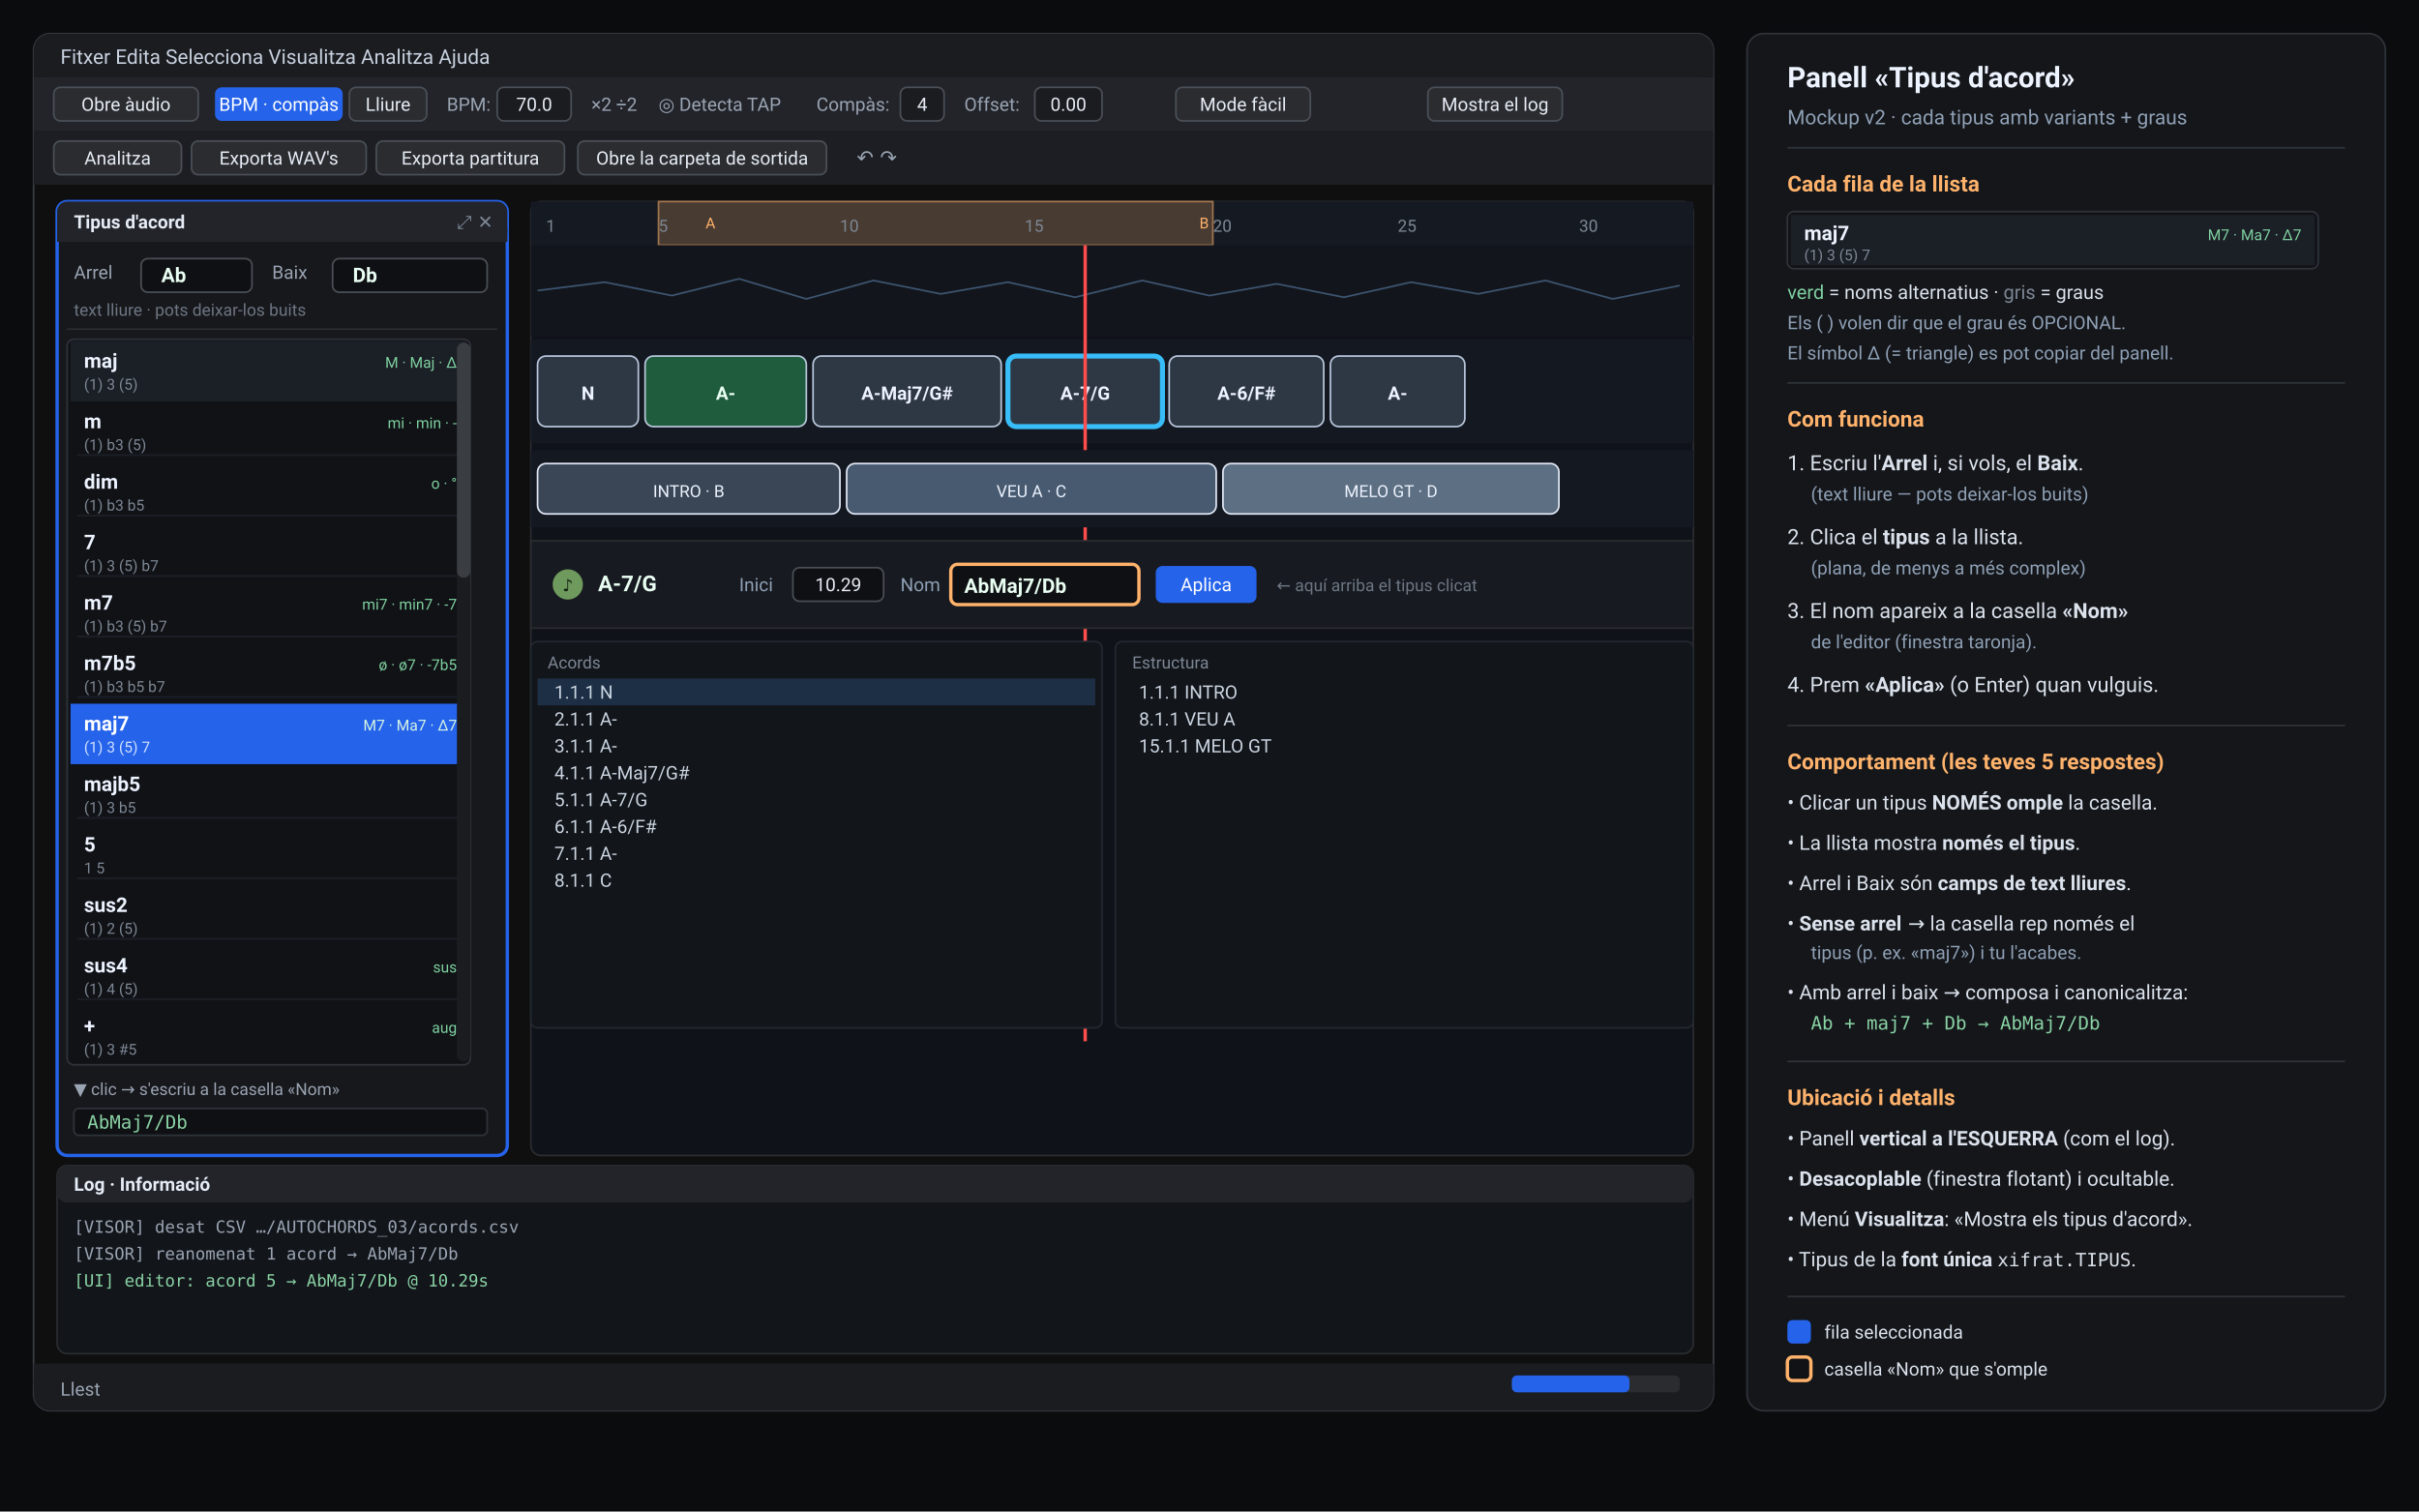
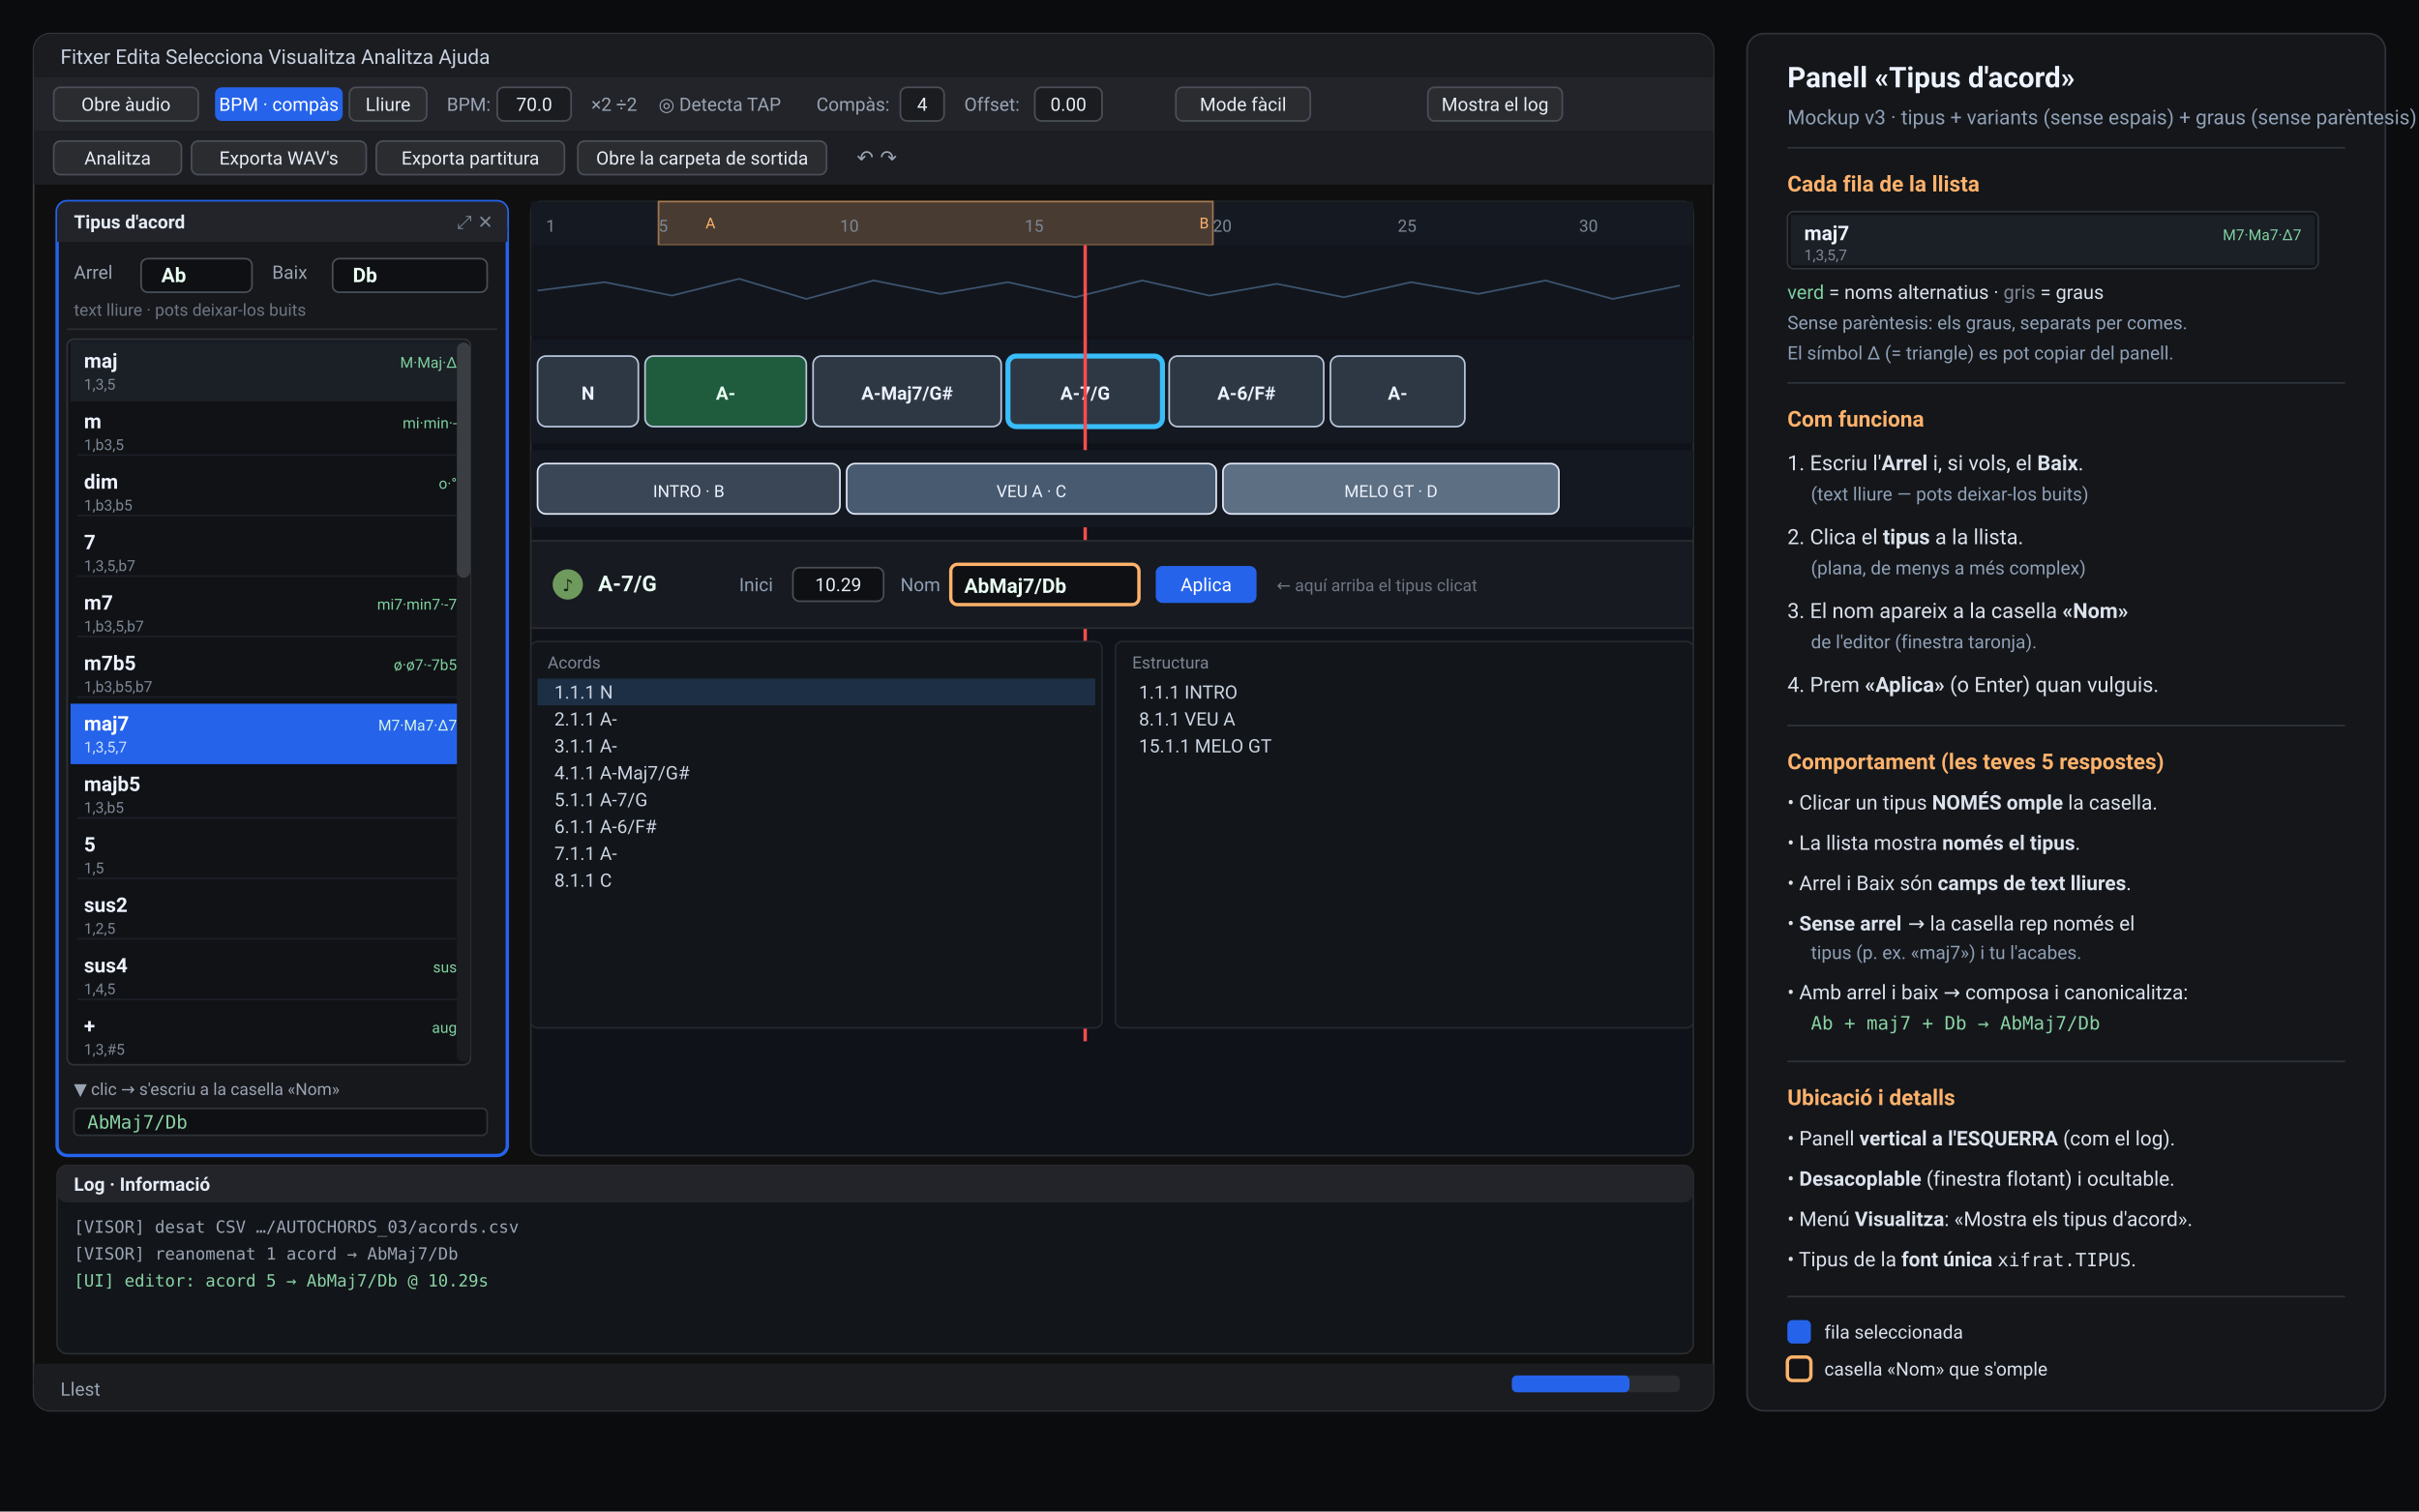
<svg xmlns="http://www.w3.org/2000/svg" viewBox="0 0 1440 900" width="1440" height="900" font-family="system-ui,Segoe UI,Roboto,sans-serif">
  <rect width="1440" height="900" fill="#0b0c0e" />
  <rect x="20" y="20" width="1000" height="820" rx="10" fill="#0f0f10" stroke="#3a3d42" />
  <rect x="20" y="20" width="1000" height="26" rx="10" fill="#1a1c20" />
  <rect x="20" y="36" width="1000" height="10" fill="#1a1c20" />
  <text x="36" y="38" fill="#c9d2e0" font-size="12">Fitxer   Edita   Selecciona   Visualitza   Analitza   Ajuda</text>
  <rect x="20" y="46" width="1000" height="32" fill="#22242a" />
  <rect x="32" y="52" width="86" height="20" rx="4" fill="#2a2c30" stroke="#4a4f57" />
  <text x="75" y="66" fill="#e6ecf5" font-size="11" text-anchor="middle">Obre àudio</text>
  <rect x="128" y="52" width="76" height="20" rx="4" fill="#2563eb" />
  <text x="166" y="66" fill="#fff" font-size="11" text-anchor="middle">BPM · compàs</text>
  <rect x="208" y="52" width="46" height="20" rx="4" fill="#2a2c30" stroke="#4a4f57" />
  <text x="231" y="66" fill="#e6ecf5" font-size="11" text-anchor="middle">Lliure</text>
  <text x="266" y="66" fill="#9aa4b2" font-size="11">BPM:</text>
  <rect x="296" y="52" width="44" height="20" rx="4" fill="#1a1c20" stroke="#4a4f57" />
  <text x="318" y="66" fill="#e6ecf5" font-size="11" text-anchor="middle">70.0</text>
  <text x="352" y="66" fill="#9aa4b2" font-size="11">×2 ÷2</text>
  <text x="392" y="66" fill="#9aa4b2" font-size="11">◎ Detecta   TAP</text>
  <text x="486" y="66" fill="#9aa4b2" font-size="11">Compàs:</text>
  <rect x="536" y="52" width="26" height="20" rx="4" fill="#1a1c20" stroke="#4a4f57" />
  <text x="549" y="66" fill="#e6ecf5" font-size="11" text-anchor="middle">4</text>
  <text x="574" y="66" fill="#9aa4b2" font-size="11">Offset:</text>
  <rect x="616" y="52" width="40" height="20" rx="4" fill="#1a1c20" stroke="#4a4f57" />
  <text x="636" y="66" fill="#e6ecf5" font-size="11" text-anchor="middle">0.00</text>
  <rect x="700" y="52" width="80" height="20" rx="4" fill="#2a2c30" stroke="#4a4f57" />
  <text x="740" y="66" fill="#e6ecf5" font-size="11" text-anchor="middle">Mode fàcil</text>
  <rect x="850" y="52" width="80" height="20" rx="4" fill="#2a2c30" stroke="#4a4f57" />
  <text x="890" y="66" fill="#e6ecf5" font-size="11" text-anchor="middle">Mostra el log</text>
  <rect x="20" y="78" width="1000" height="32" fill="#1c1e23" />
  <rect x="32" y="84" width="76" height="20" rx="4" fill="#2a2c30" stroke="#4a4f57" />
  <text x="70" y="98" fill="#e6ecf5" font-size="11" text-anchor="middle">Analitza</text>
  <rect x="114" y="84" width="104" height="20" rx="4" fill="#2a2c30" stroke="#4a4f57" />
  <text x="166" y="98" fill="#e6ecf5" font-size="11" text-anchor="middle">Exporta WAV's</text>
  <rect x="224" y="84" width="112" height="20" rx="4" fill="#2a2c30" stroke="#4a4f57" />
  <text x="280" y="98" fill="#e6ecf5" font-size="11" text-anchor="middle">Exporta partitura</text>
  <rect x="344" y="84" width="148" height="20" rx="4" fill="#2a2c30" stroke="#4a4f57" />
  <text x="418" y="98" fill="#e6ecf5" font-size="11" text-anchor="middle">Obre la carpeta de sortida</text>
  <text x="510" y="98" fill="#9aa4b2" font-size="12">↶   ↷</text>
  <rect x="34" y="120" width="268" height="568" rx="6" fill="#17181c" stroke="#2563eb" stroke-width="2" />
  <rect x="34" y="120" width="268" height="24" rx="6" fill="#22242a" />
  <rect x="34" y="136" width="268" height="8" fill="#22242a" />
  <text x="44" y="136" fill="#e6ecf5" font-size="11" font-weight="600">Tipus d'acord</text>
  <text x="272" y="136" fill="#7d8794" font-size="11">⤢ ✕</text>
  <text x="44" y="166" fill="#9aa4b2" font-size="11">Arrel</text>
  <rect x="84" y="154" width="66" height="20" rx="4" fill="#0f1013" stroke="#4a4f57" />
  <text x="96" y="168" fill="#eafff3" font-size="12" font-weight="600">Ab</text>
  <text x="162" y="166" fill="#9aa4b2" font-size="11">Baix</text>
  <rect x="198" y="154" width="92" height="20" rx="4" fill="#0f1013" stroke="#4a4f57" />
  <text x="210" y="168" fill="#eafff3" font-size="12" font-weight="600">Db</text>
  <text x="44" y="188" fill="#6d7683" font-size="10">text lliure · pots deixar-los buits</text>
  <line x1="40" y1="196" x2="296" y2="196" stroke="#2a2c30" />
  <rect x="40" y="202" width="240" height="432" rx="4" fill="#101216" stroke="#2e333a" />
  <rect x="42" y="203" width="236" height="36" fill="#1b1f26" />
  <text x="50" y="219" fill="#edf3ff" font-size="12" font-weight="700">maj</text>
-   <text x="272" y="219" fill="#7fd1a0" font-size="9" text-anchor="end">M · Maj · Δ</text>
-   <text x="50" y="232" fill="#7d8794" font-size="9">(1) 3 (5)</text>
+   <text x="272" y="219" fill="#7fd1a0" font-size="9" text-anchor="end">M·Maj·Δ</text>
+   <text x="50" y="232" fill="#7d8794" font-size="9">1,3,5</text>
  <text x="50" y="255" fill="#edf3ff" font-size="12" font-weight="700">m</text>
-   <text x="272" y="255" fill="#7fd1a0" font-size="9" text-anchor="end">mi · min · -</text>
-   <text x="50" y="268" fill="#7d8794" font-size="9">(1) b3 (5)</text>
+   <text x="272" y="255" fill="#7fd1a0" font-size="9" text-anchor="end">mi·min·-</text>
+   <text x="50" y="268" fill="#7d8794" font-size="9">1,b3,5</text>
  <line x1="46" y1="271" x2="274" y2="271" stroke="#1c2027" />
  <text x="50" y="291" fill="#edf3ff" font-size="12" font-weight="700">dim</text>
-   <text x="272" y="291" fill="#7fd1a0" font-size="9" text-anchor="end">o · °</text>
-   <text x="50" y="304" fill="#7d8794" font-size="9">(1) b3 b5</text>
+   <text x="272" y="291" fill="#7fd1a0" font-size="9" text-anchor="end">o·°</text>
+   <text x="50" y="304" fill="#7d8794" font-size="9">1,b3,b5</text>
  <line x1="46" y1="307" x2="274" y2="307" stroke="#1c2027" />
  <text x="50" y="327" fill="#edf3ff" font-size="12" font-weight="700">7</text>
-   <text x="50" y="340" fill="#7d8794" font-size="9">(1) 3 (5) b7</text>
+   <text x="50" y="340" fill="#7d8794" font-size="9">1,3,5,b7</text>
  <line x1="46" y1="343" x2="274" y2="343" stroke="#1c2027" />
  <text x="50" y="363" fill="#edf3ff" font-size="12" font-weight="700">m7</text>
-   <text x="272" y="363" fill="#7fd1a0" font-size="9" text-anchor="end">mi7 · min7 · -7</text>
-   <text x="50" y="376" fill="#7d8794" font-size="9">(1) b3 (5) b7</text>
+   <text x="272" y="363" fill="#7fd1a0" font-size="9" text-anchor="end">mi7·min7·-7</text>
+   <text x="50" y="376" fill="#7d8794" font-size="9">1,b3,5,b7</text>
  <line x1="46" y1="379" x2="274" y2="379" stroke="#1c2027" />
  <text x="50" y="399" fill="#edf3ff" font-size="12" font-weight="700">m7b5</text>
-   <text x="272" y="399" fill="#7fd1a0" font-size="9" text-anchor="end">ø · ø7 · -7b5</text>
-   <text x="50" y="412" fill="#7d8794" font-size="9">(1) b3 b5 b7</text>
+   <text x="272" y="399" fill="#7fd1a0" font-size="9" text-anchor="end">ø·ø7·-7b5</text>
+   <text x="50" y="412" fill="#7d8794" font-size="9">1,b3,b5,b7</text>
  <line x1="46" y1="415" x2="274" y2="415" stroke="#1c2027" />
  <rect x="42" y="419" width="236" height="36" fill="#2563eb" />
  <text x="50" y="435" fill="#ffffff" font-size="12" font-weight="700">maj7</text>
-   <text x="272" y="435" fill="#d6f5e3" font-size="9" text-anchor="end">M7 · Ma7 · Δ7</text>
-   <text x="50" y="448" fill="#cfe0ff" font-size="9">(1) 3 (5) 7</text>
+   <text x="272" y="435" fill="#d6f5e3" font-size="9" text-anchor="end">M7·Ma7·Δ7</text>
+   <text x="50" y="448" fill="#cfe0ff" font-size="9">1,3,5,7</text>
  <text x="50" y="471" fill="#edf3ff" font-size="12" font-weight="700">majb5</text>
-   <text x="50" y="484" fill="#7d8794" font-size="9">(1) 3 b5</text>
+   <text x="50" y="484" fill="#7d8794" font-size="9">1,3,b5</text>
  <line x1="46" y1="487" x2="274" y2="487" stroke="#1c2027" />
  <text x="50" y="507" fill="#edf3ff" font-size="12" font-weight="700">5</text>
-   <text x="50" y="520" fill="#7d8794" font-size="9">1 5</text>
+   <text x="50" y="520" fill="#7d8794" font-size="9">1,5</text>
  <line x1="46" y1="523" x2="274" y2="523" stroke="#1c2027" />
  <text x="50" y="543" fill="#edf3ff" font-size="12" font-weight="700">sus2</text>
-   <text x="50" y="556" fill="#7d8794" font-size="9">(1) 2 (5)</text>
+   <text x="50" y="556" fill="#7d8794" font-size="9">1,2,5</text>
  <line x1="46" y1="559" x2="274" y2="559" stroke="#1c2027" />
  <text x="50" y="579" fill="#edf3ff" font-size="12" font-weight="700">sus4</text>
  <text x="272" y="579" fill="#7fd1a0" font-size="9" text-anchor="end">sus</text>
-   <text x="50" y="592" fill="#7d8794" font-size="9">(1) 4 (5)</text>
+   <text x="50" y="592" fill="#7d8794" font-size="9">1,4,5</text>
  <line x1="46" y1="595" x2="274" y2="595" stroke="#1c2027" />
  <text x="50" y="615" fill="#edf3ff" font-size="12" font-weight="700">+</text>
  <text x="272" y="615" fill="#7fd1a0" font-size="9" text-anchor="end">aug</text>
-   <text x="50" y="628" fill="#7d8794" font-size="9">(1) 3 #5</text>
+   <text x="50" y="628" fill="#7d8794" font-size="9">1,3,#5</text>
  <rect x="272" y="204" width="8" height="428" rx="4" fill="#1a1c20" />
  <rect x="272" y="204" width="8" height="140" rx="4" fill="#3a3d42" />
  <text x="44" y="652" fill="#9aa4b2" font-size="10">▼ clic → s'escriu a la casella «Nom»</text>
  <rect x="44" y="660" width="246" height="16" rx="3" fill="#0f1013" stroke="#2e333a" />
  <text x="52" y="672" fill="#8ad3a5" font-size="11" font-family="ui-monospace,Menlo,Consolas,monospace">AbMaj7/Db</text>
  <rect x="316" y="120" width="692" height="568" rx="6" fill="#0f1218" stroke="#2a2c30" />
  <rect x="316" y="120" width="692" height="26" fill="#151a22" />
  <rect x="392" y="120" width="330" height="26" fill="#ffb26b" opacity="0.22" />
  <rect x="392" y="120" width="330" height="26" fill="none" stroke="#ffb26b" opacity="0.55" />
  <text x="325" y="138" fill="#7d8794" font-size="10">1</text>
  <text x="392" y="138" fill="#7d8794" font-size="10">5</text>
  <text x="500" y="138" fill="#7d8794" font-size="10">10</text>
  <text x="610" y="138" fill="#7d8794" font-size="10">15</text>
  <text x="722" y="138" fill="#7d8794" font-size="10">20</text>
  <text x="832" y="138" fill="#7d8794" font-size="10">25</text>
  <text x="940" y="138" fill="#7d8794" font-size="10">30</text>
  <text x="420" y="136" fill="#ffb26b" font-size="9">A</text>
  <text x="714" y="136" fill="#ffb26b" font-size="9">B</text>
  <rect x="316" y="146" width="692" height="54" fill="#12161c" />
  <path d="M320 173 L360 168 L400 176 L440 166 L480 178 L520 167 L560 175 L600 168 L640 177            L680 167 L720 176 L760 169 L800 177 L840 168 L880 175 L920 167 L960 178 L1000 170" stroke="#3d5470" stroke-width="1" fill="none" />
  <rect x="316" y="202" width="692" height="62" fill="#141821" />
  <g font-size="11" font-weight="600">
    <rect x="320" y="212" width="60" height="42" rx="5" fill="#2e3844" stroke="#b8c7dc" />
    <text x="350" y="238" fill="#edf3ff" text-anchor="middle">N</text>
    <rect x="384" y="212" width="96" height="42" rx="5" fill="#1f5c3d" stroke="#b8c7dc" />
    <text x="432" y="238" fill="#eafff3" text-anchor="middle">A-</text>
    <rect x="484" y="212" width="112" height="42" rx="5" fill="#2e3844" stroke="#b8c7dc" />
    <text x="540" y="238" fill="#edf3ff" text-anchor="middle">A-Maj7/G#</text>
    <rect x="600" y="212" width="92" height="42" rx="5" fill="#2e3844" stroke="#38bdf8" stroke-width="3" />
    <text x="646" y="238" fill="#edf3ff" text-anchor="middle">A-7/G</text>
    <rect x="696" y="212" width="92" height="42" rx="5" fill="#2e3844" stroke="#b8c7dc" />
    <text x="742" y="238" fill="#edf3ff" text-anchor="middle">A-6/F#</text>
    <rect x="792" y="212" width="80" height="42" rx="5" fill="#2e3844" stroke="#b8c7dc" />
    <text x="832" y="238" fill="#edf3ff" text-anchor="middle">A-</text>
  </g>
  <line x1="646" y1="146" x2="646" y2="620" stroke="#ff4d4d" stroke-width="2" />
  <rect x="316" y="268" width="692" height="46" fill="#141821" />
  <rect x="320" y="276" width="180" height="30" rx="5" fill="#3a4655" stroke="#dfe7f5" />
  <text x="410" y="296" fill="#edf3ff" font-size="10" text-anchor="middle">INTRO · B</text>
  <rect x="504" y="276" width="220" height="30" rx="5" fill="#475a70" stroke="#dfe7f5" />
  <text x="614" y="296" fill="#edf3ff" font-size="10" text-anchor="middle">VEU A · C</text>
  <rect x="728" y="276" width="200" height="30" rx="5" fill="#5d6f82" stroke="#dfe7f5" />
  <text x="828" y="296" fill="#edf3ff" font-size="10" text-anchor="middle">MELO GT · D</text>
  <rect x="316" y="322" width="692" height="52" fill="#171a20" stroke="#2a2c30" />
  <circle cx="338" cy="348" r="9" fill="#7fb069" opacity="0.85" />
  <text x="338" y="352" fill="#12210f" font-size="10" text-anchor="middle">♪</text>
  <text x="356" y="352" fill="#eafff3" font-size="13" font-weight="600">A-7/G</text>
  <text x="440" y="352" fill="#8fa0b5" font-size="11">Inici</text>
  <rect x="472" y="338" width="54" height="20" rx="4" fill="#0f1013" stroke="#4a4f57" />
  <text x="499" y="352" fill="#e6ecf5" font-size="11" text-anchor="middle">10.29</text>
  <text x="536" y="352" fill="#8fa0b5" font-size="11">Nom</text>
  <rect x="566" y="336" width="112" height="24" rx="4" fill="#0f1013" stroke="#ffb26b" stroke-width="2" />
  <text x="574" y="353" fill="#eafff3" font-size="12" font-weight="600">AbMaj7/Db</text>
  <rect x="688" y="337" width="60" height="22" rx="4" fill="#2563eb" />
  <text x="718" y="352" fill="#fff" font-size="11" text-anchor="middle">Aplica</text>
  <text x="760" y="352" fill="#6d7683" font-size="10">← aquí arriba el tipus clicat</text>
  <rect x="316" y="382" width="340" height="230" rx="4" fill="#12151a" stroke="#232830" />
  <text x="326" y="398" fill="#7d8794" font-size="10">Acords</text>
  <g font-size="11" fill="#cbd5e1">
    <rect x="320" y="404" width="332" height="16" fill="#1d2f45" />
    <text x="330" y="416">1.1.1   N</text>
    <text x="330" y="432">2.1.1   A-</text>
    <text x="330" y="448">3.1.1   A-</text>
    <text x="330" y="464">4.1.1   A-Maj7/G#</text>
    <text x="330" y="480">5.1.1   A-7/G</text>
    <text x="330" y="496">6.1.1   A-6/F#</text>
    <text x="330" y="512">7.1.1   A-</text>
    <text x="330" y="528">8.1.1   C</text>
  </g>
  <rect x="664" y="382" width="344" height="230" rx="4" fill="#12151a" stroke="#232830" />
  <text x="674" y="398" fill="#7d8794" font-size="10">Estructura</text>
  <g font-size="11" fill="#cbd5e1">
    <text x="678" y="416">1.1.1   INTRO</text>
    <text x="678" y="432">8.1.1   VEU A</text>
    <text x="678" y="448">15.1.1  MELO GT</text>
  </g>
  <rect x="34" y="694" width="974" height="112" rx="6" fill="#12151a" stroke="#2a2c30" />
  <rect x="34" y="694" width="974" height="22" rx="6" fill="#22242a" />
  <text x="44" y="709" fill="#e6ecf5" font-size="11" font-weight="600">Log  ·  Informació</text>
  <text x="44" y="734" fill="#9aa4b2" font-size="10" font-family="ui-monospace,Menlo,Consolas,monospace">[VISOR] desat CSV …/AUTOCHORDS_03/acords.csv</text>
  <text x="44" y="750" fill="#9aa4b2" font-size="10" font-family="ui-monospace,Menlo,Consolas,monospace">[VISOR] reanomenat 1 acord → AbMaj7/Db</text>
  <text x="44" y="766" fill="#8ad3a5" font-size="10" font-family="ui-monospace,Menlo,Consolas,monospace">[UI] editor: acord 5 → AbMaj7/Db @ 10.29s</text>
  <rect x="20" y="812" width="1000" height="28" rx="10" fill="#1a1c20" />
  <rect x="20" y="812" width="1000" height="12" fill="#1a1c20" />
  <text x="36" y="831" fill="#9aa4b2" font-size="11">Llest</text>
  <rect x="900" y="819" width="100" height="10" rx="3" fill="#2a2c30" />
  <rect x="900" y="819" width="70" height="10" rx="3" fill="#2563eb" />
  <rect x="1040" y="20" width="380" height="820" rx="10" fill="#14161a" stroke="#2e333a" />
  <text x="1064" y="52" fill="#edf3ff" font-size="17" font-weight="700">Panell «Tipus d'acord»</text>
-   <text x="1064" y="74" fill="#8fa0b5" font-size="12">Mockup v2 · cada tipus amb variants + graus</text>
+   <text x="1064" y="74" fill="#8fa0b5" font-size="12">Mockup v3 · tipus + variants (sense espais) + graus (sense parèntesis)</text>
  <line x1="1064" y1="88" x2="1396" y2="88" stroke="#2e333a" />
  <text x="1064" y="114" fill="#ffb26b" font-size="13" font-weight="700">Cada fila de la llista</text>
  <rect x="1064" y="126" width="316" height="34" rx="4" fill="#101216" stroke="#2e333a" />
  <rect x="1066" y="128" width="312" height="30" fill="#1b1f26" />
  <text x="1074" y="143" fill="#edf3ff" font-size="12" font-weight="700">maj7</text>
-   <text x="1370" y="143" fill="#7fd1a0" font-size="9" text-anchor="end">M7 · Ma7 · Δ7</text>
-   <text x="1074" y="155" fill="#7d8794" font-size="9">(1) 3 (5) 7</text>
+   <text x="1370" y="143" fill="#7fd1a0" font-size="9" text-anchor="end">M7·Ma7·Δ7</text>
+   <text x="1074" y="155" fill="#7d8794" font-size="9">1,3,5,7</text>
  <text x="1064" y="178" fill="#dbe2ec" font-size="11.5">
    <tspan fill="#7fd1a0">verd</tspan> = noms alternatius · <tspan fill="#7d8794">gris</tspan> = graus</text>
-   <text x="1064" y="196" fill="#8fa0b5" font-size="11">Els ( ) volen dir que el grau és OPCIONAL.</text>
+   <text x="1064" y="196" fill="#8fa0b5" font-size="11">Sense parèntesis: els graus, separats per comes.</text>
  <text x="1064" y="214" fill="#8fa0b5" font-size="11">El símbol Δ (= triangle) es pot copiar del panell.</text>
  <line x1="1064" y1="228" x2="1396" y2="228" stroke="#2e333a" />
  <text x="1064" y="254" fill="#ffb26b" font-size="13" font-weight="700">Com funciona</text>
  <g font-size="12.5" fill="#dbe2ec">
    <text x="1064" y="280">1. Escriu l'<tspan font-weight="700">Arrel</tspan> i, si vols, el <tspan font-weight="700">Baix</tspan>.</text>
    <text x="1078" y="298" fill="#8fa0b5" font-size="11">(text lliure — pots deixar-los buits)</text>
    <text x="1064" y="324">2. Clica el <tspan font-weight="700">tipus</tspan> a la llista.</text>
    <text x="1078" y="342" fill="#8fa0b5" font-size="11">(plana, de menys a més complex)</text>
    <text x="1064" y="368">3. El nom apareix a la casella <tspan font-weight="700">«Nom»</tspan>
    </text>
    <text x="1078" y="386" fill="#8fa0b5" font-size="11">de l'editor (finestra taronja).</text>
    <text x="1064" y="412">4. Prem <tspan font-weight="700">«Aplica»</tspan> (o Enter) quan vulguis.</text>
  </g>
  <line x1="1064" y1="432" x2="1396" y2="432" stroke="#2e333a" />
  <text x="1064" y="458" fill="#ffb26b" font-size="13" font-weight="700">Comportament (les teves 5 respostes)</text>
  <g font-size="12" fill="#dbe2ec">
    <text x="1064" y="482">• Clicar un tipus <tspan font-weight="700">NOMÉS omple</tspan> la casella.</text>
    <text x="1064" y="506">• La llista mostra <tspan font-weight="700">només el tipus</tspan>.</text>
    <text x="1064" y="530">• Arrel i Baix són <tspan font-weight="700">camps de text lliures</tspan>.</text>
    <text x="1064" y="554">• <tspan font-weight="700">Sense arrel</tspan> → la casella rep només el</text>
    <text x="1078" y="571" fill="#8fa0b5" font-size="11">tipus (p. ex. «maj7») i tu l'acabes.</text>
    <text x="1064" y="595">• Amb arrel i baix → composa i canonicalitza:</text>
    <text x="1078" y="613" fill="#8ad3a5" font-size="11" font-family="ui-monospace,Menlo,Consolas,monospace">Ab + maj7 + Db → AbMaj7/Db</text>
  </g>
  <line x1="1064" y1="632" x2="1396" y2="632" stroke="#2e333a" />
  <text x="1064" y="658" fill="#ffb26b" font-size="13" font-weight="700">Ubicació i detalls</text>
  <g font-size="12" fill="#dbe2ec">
    <text x="1064" y="682">• Panell <tspan font-weight="700">vertical a l'ESQUERRA</tspan> (com el log).</text>
    <text x="1064" y="706">• <tspan font-weight="700">Desacoplable</tspan> (finestra flotant) i ocultable.</text>
    <text x="1064" y="730">• Menú <tspan font-weight="700">Visualitza</tspan>: «Mostra els tipus d'acord».</text>
    <text x="1064" y="754">• Tipus de la <tspan font-weight="700">font única</tspan>
      <tspan font-family="ui-monospace,Menlo,Consolas,monospace" font-size="11">xifrat.TIPUS</tspan>.</text>
  </g>
  <line x1="1064" y1="772" x2="1396" y2="772" stroke="#2e333a" />
  <rect x="1064" y="786" width="14" height="14" rx="3" fill="#2563eb" />
  <text x="1086" y="797" fill="#dbe2ec" font-size="11">fila seleccionada</text>
  <rect x="1064" y="808" width="14" height="14" rx="3" fill="#101216" stroke="#ffb26b" stroke-width="2" />
  <text x="1086" y="819" fill="#dbe2ec" font-size="11">casella «Nom» que s'omple</text>
</svg>
